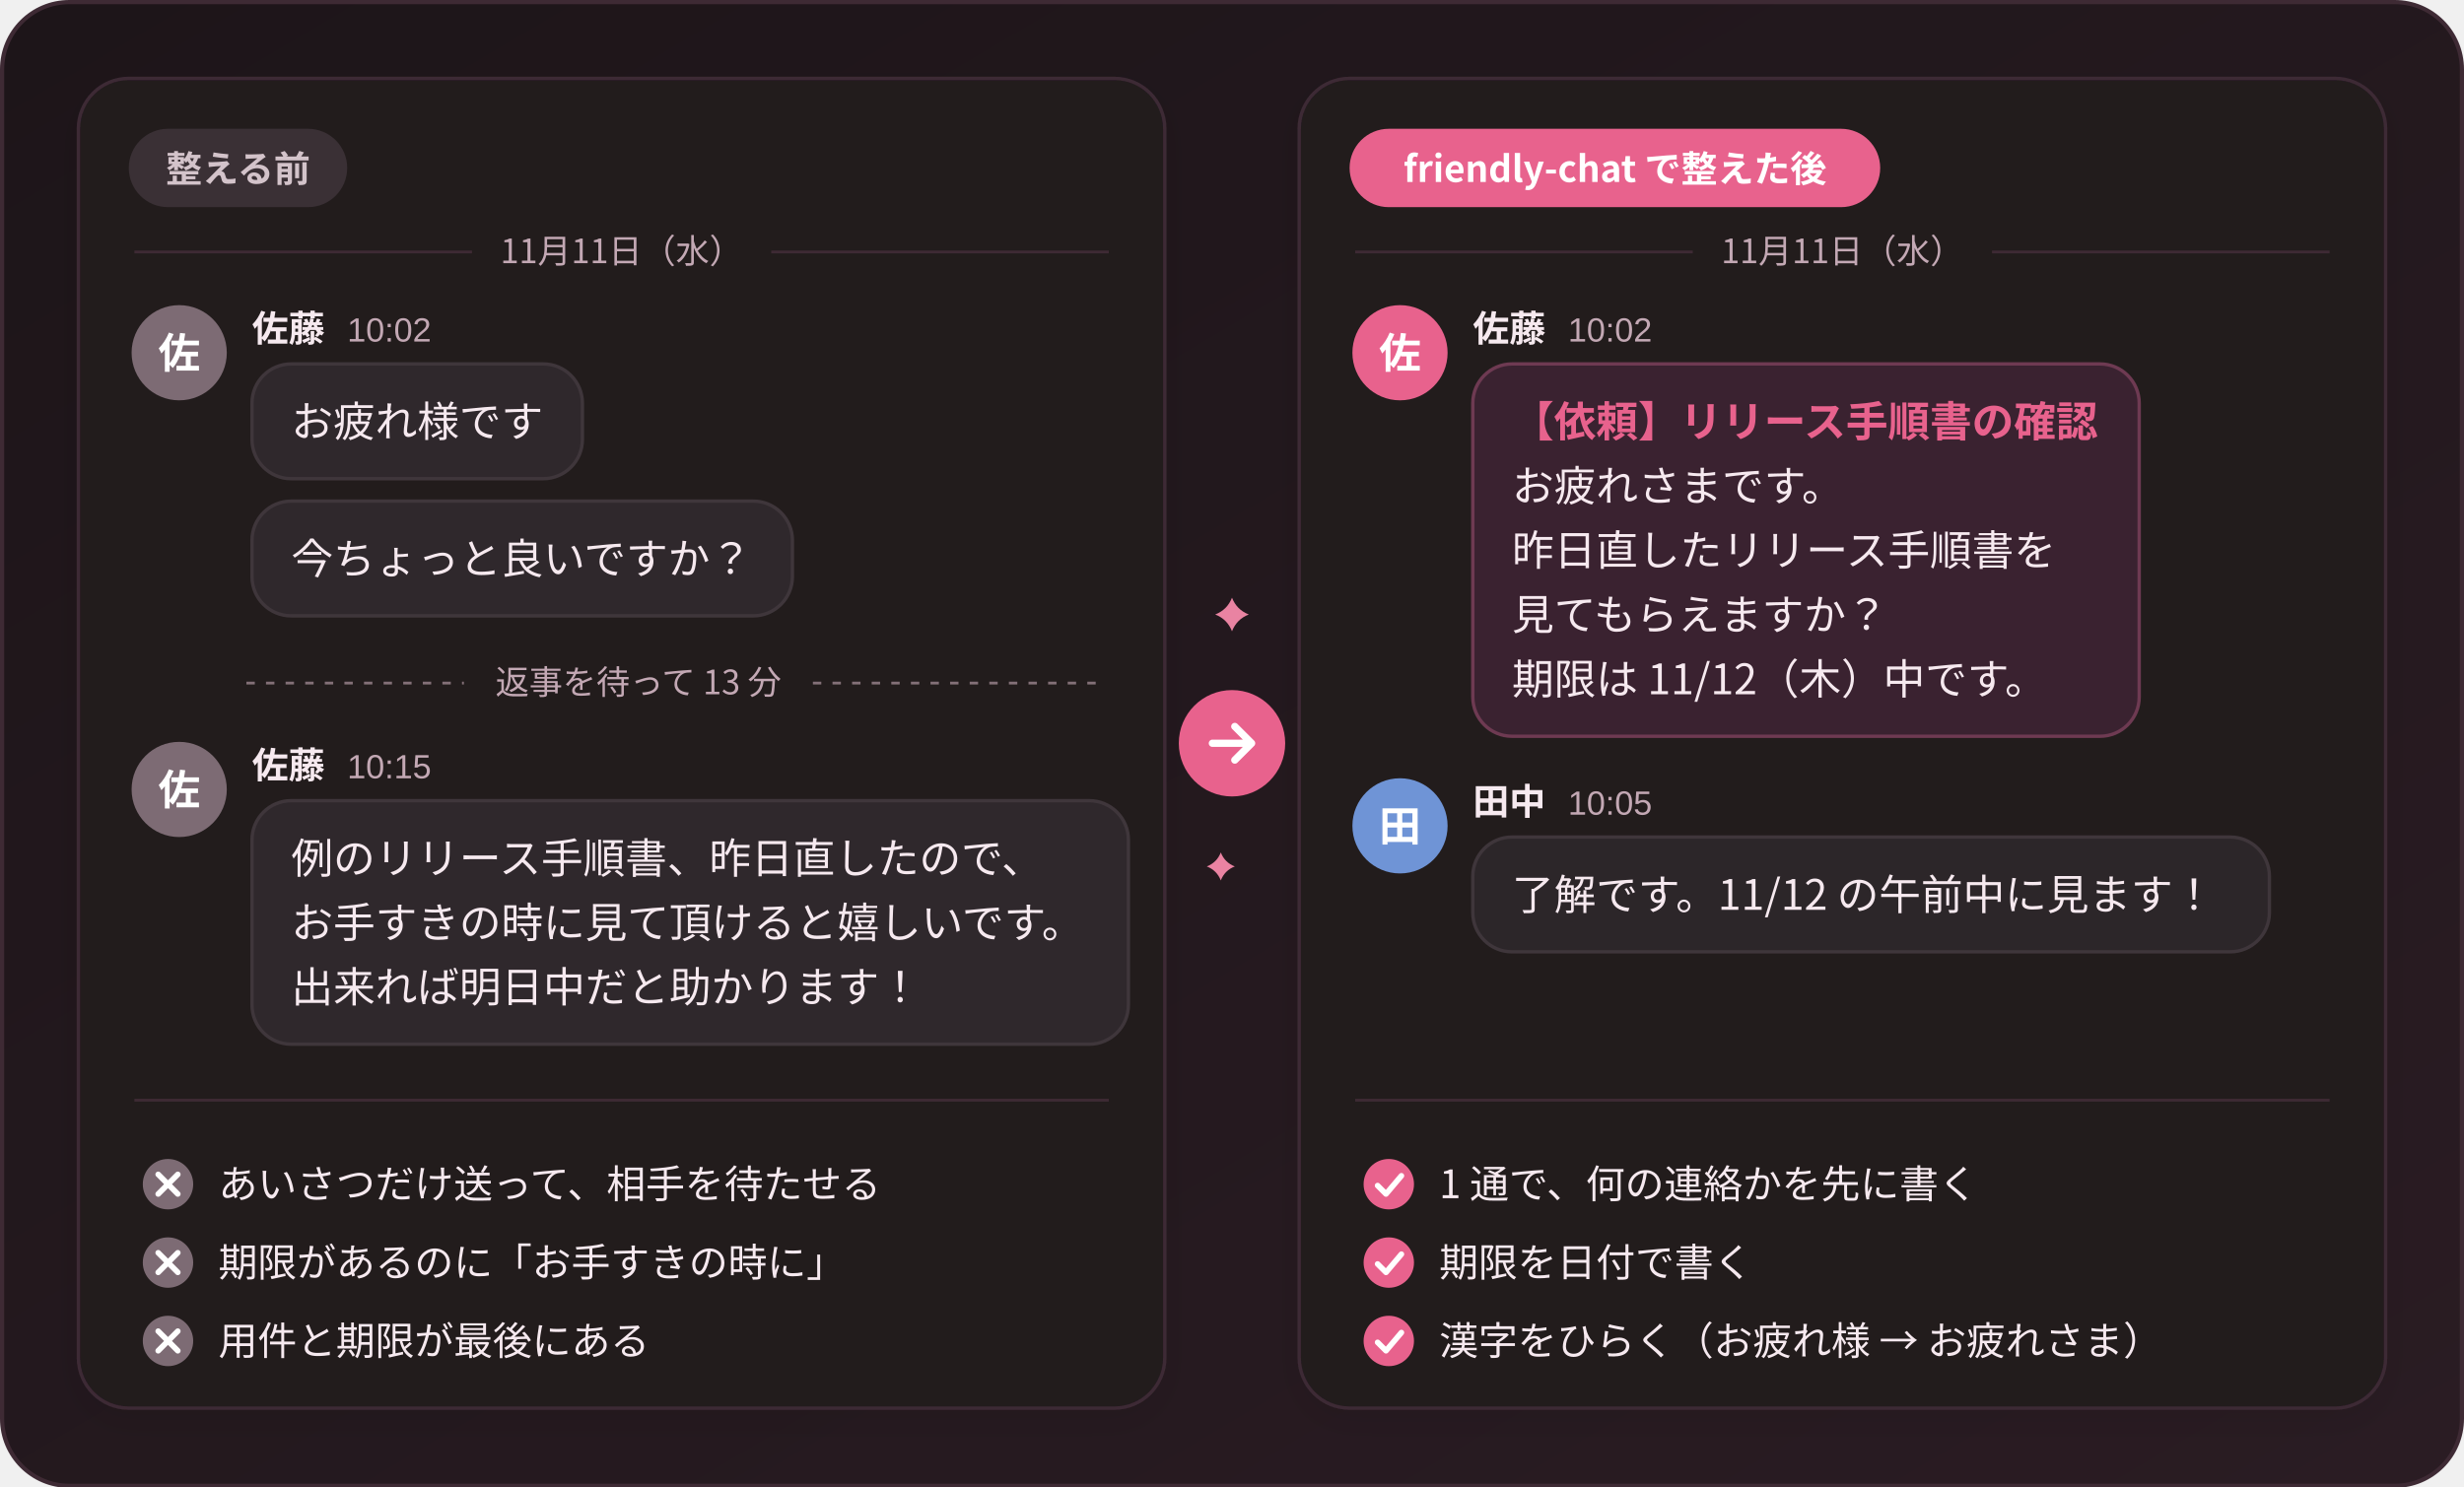
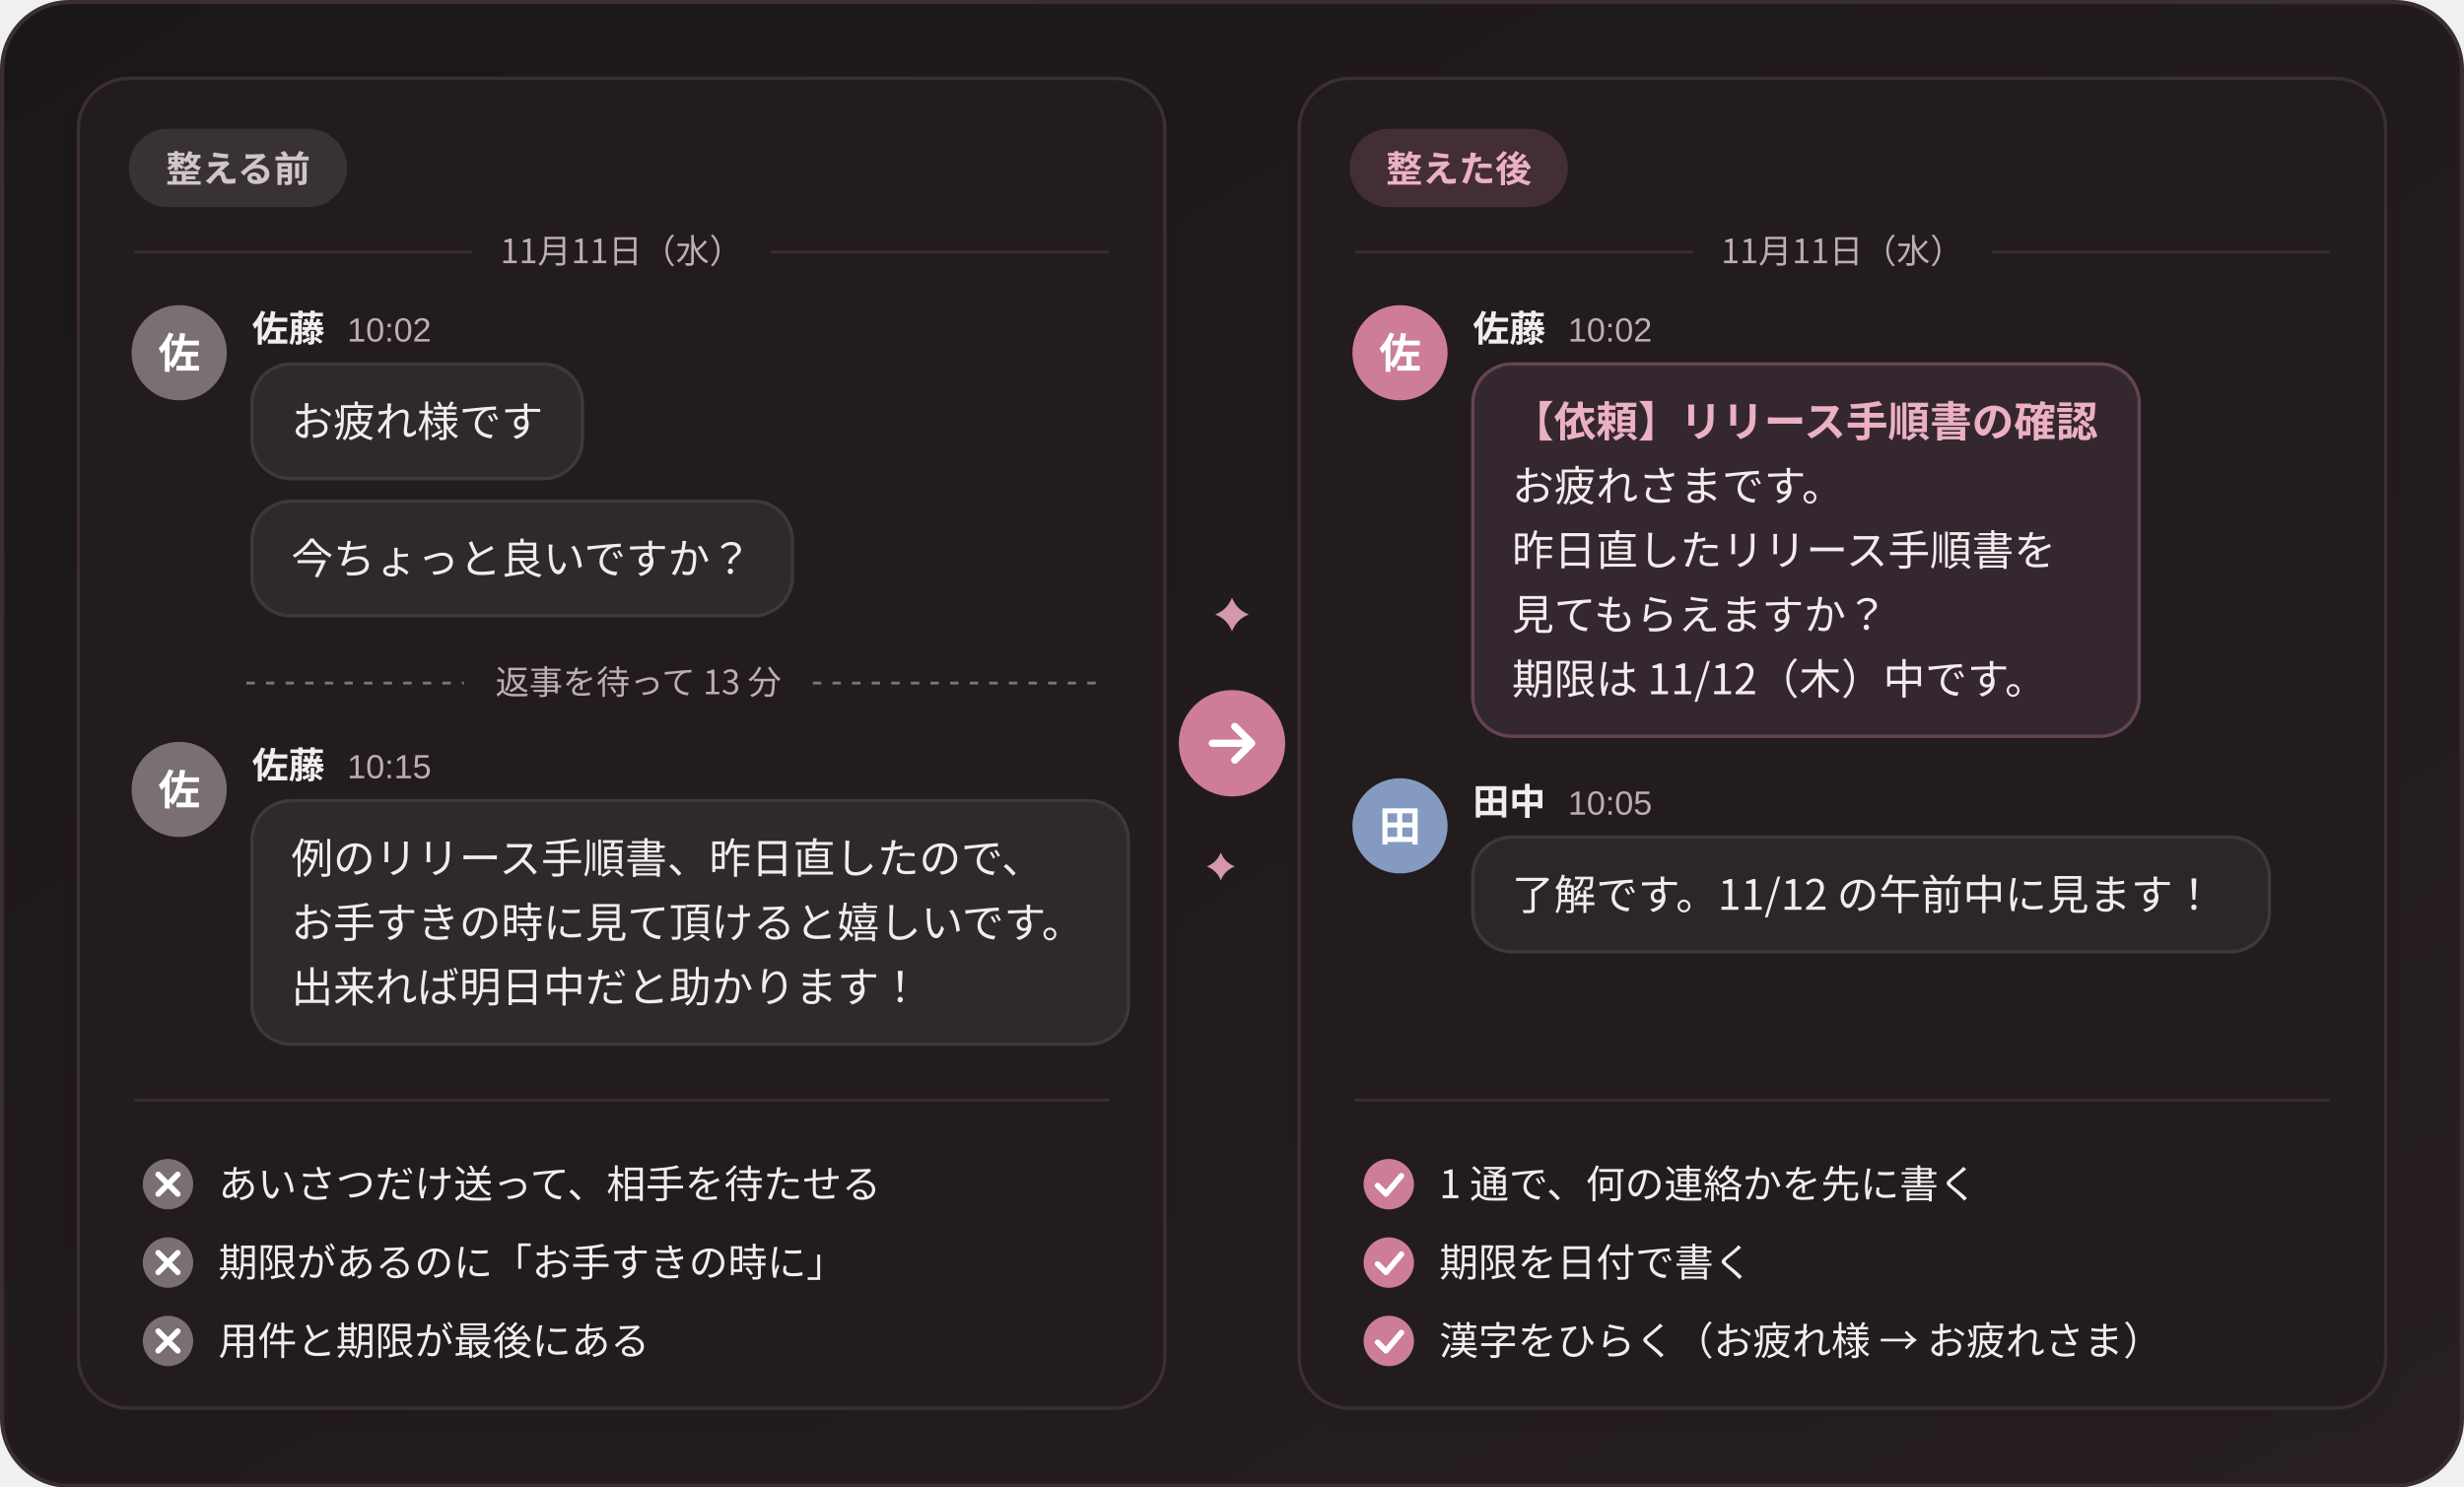
<svg xmlns="http://www.w3.org/2000/svg" width="880" height="531" viewBox="0 0 880 531" role="img" aria-labelledby="title">
  <defs>
    <linearGradient id="bg" x1="0" y1="0" x2="1" y2="1">
-       <stop offset="0" stop-color="#1d1519" />
-       <stop offset="1" stop-color="#2a1c23" />
+       <stop offset="0" stop-color="#1b1719" />
+       <stop offset="1" stop-color="#271f23" />
    </linearGradient>
    <filter id="card" x="-5%" y="-5%" width="110%" height="115%">
      <feDropShadow dx="0" dy="4" stdDeviation="6" flood-color="#000000" flood-opacity="0.08" />
    </filter>
  </defs>
-   <rect x="0.75" y="0.75" width="878.5" height="530" rx="24" fill="url(#bg)" stroke="#3e2a34" stroke-width="1.5" />
-   <rect x="28" y="28" width="388.0" height="475" rx="18" fill="#231a1f" stroke="#3e2a34" stroke-width="1.2" filter="url(#card)" />
-   <rect x="464.0" y="28" width="388.0" height="475" rx="18" fill="#231a1f" stroke="#3e2a34" stroke-width="1.2" filter="url(#card)" />
-   <rect x="46" y="46" width="78.0" height="28" rx="14" fill="#3a3035" />
-   <text x="85.0" y="65" text-anchor="middle" font-family="'Hiragino Sans', 'Hiragino Kaku Gothic ProN', 'Yu Gothic UI', 'Yu Gothic', Meiryo, 'Noto Sans JP', 'Noto Sans CJK JP', sans-serif" font-size="13" font-weight="700" fill="#d3c3ca">整える前</text>
-   <line x1="48" y1="90" x2="168.56" y2="90" stroke="#3e2a34" stroke-width="1" />
-   <line x1="275.44" y1="90" x2="396.0" y2="90" stroke="#3e2a34" stroke-width="1" />
-   <text x="222.0" y="94" text-anchor="middle" font-family="'Hiragino Sans', 'Hiragino Kaku Gothic ProN', 'Yu Gothic UI', 'Yu Gothic', Meiryo, 'Noto Sans JP', 'Noto Sans CJK JP', sans-serif" font-size="12" fill="#c3a8b4">11月11日（水）</text>
-   <circle cx="64" cy="126" r="17" fill="#7d6b74" />
+   <rect x="0.75" y="0.75" width="878.5" height="530" rx="24" fill="url(#bg)" stroke="#3a2e34" stroke-width="1.5" />
+   <rect x="28" y="28" width="388.0" height="475" rx="18" fill="#211c1f" stroke="#3a2e34" stroke-width="1.2" filter="url(#card)" />
+   <rect x="464.0" y="28" width="388.0" height="475" rx="18" fill="#211c1f" stroke="#3a2e34" stroke-width="1.2" filter="url(#card)" />
+   <rect x="46" y="46" width="78.0" height="28" rx="14" fill="#383235" />
+   <text x="85.0" y="65" text-anchor="middle" font-family="'Hiragino Sans', 'Hiragino Kaku Gothic ProN', 'Yu Gothic UI', 'Yu Gothic', Meiryo, 'Noto Sans JP', 'Noto Sans CJK JP', sans-serif" font-size="13" font-weight="700" fill="#d0c6ca">整える前</text>
+   <line x1="48" y1="90" x2="168.56" y2="90" stroke="#3a2e34" stroke-width="1" />
+   <line x1="275.44" y1="90" x2="396.0" y2="90" stroke="#3a2e34" stroke-width="1" />
+   <text x="222.0" y="94" text-anchor="middle" font-family="'Hiragino Sans', 'Hiragino Kaku Gothic ProN', 'Yu Gothic UI', 'Yu Gothic', Meiryo, 'Noto Sans JP', 'Noto Sans CJK JP', sans-serif" font-size="12" fill="#beadb5">11月11日（水）</text>
+   <circle cx="64" cy="126" r="17" fill="#796f74" />
  <text x="64" y="131.5" text-anchor="middle" font-family="'Hiragino Sans', 'Hiragino Kaku Gothic ProN', 'Yu Gothic UI', 'Yu Gothic', Meiryo, 'Noto Sans JP', 'Noto Sans CJK JP', sans-serif" font-size="15" font-weight="700" fill="#ffffff">佐</text>
-   <text x="90" y="122" font-family="'Hiragino Sans', 'Hiragino Kaku Gothic ProN', 'Yu Gothic UI', 'Yu Gothic', Meiryo, 'Noto Sans JP', 'Noto Sans CJK JP', sans-serif" font-size="13" font-weight="700" fill="#f6e9ef">佐藤</text>
-   <text x="124" y="122" font-family="'Segoe UI', 'Helvetica Neue', Arial, 'Noto Sans', sans-serif" font-size="12" fill="#c3a8b4">10:02</text>
-   <rect x="90" y="130" width="118.0" height="41" rx="14" fill="#2f282c" stroke="#3f363b" stroke-width="1.2" />
-   <text x="104" y="156" font-family="'Hiragino Sans', 'Hiragino Kaku Gothic ProN', 'Yu Gothic UI', 'Yu Gothic', Meiryo, 'Noto Sans JP', 'Noto Sans CJK JP', sans-serif" font-size="15" font-weight="400" fill="#f6e9ef">お疲れ様です</text>
-   <rect x="90" y="179" width="193.0" height="41" rx="14" fill="#2f282c" stroke="#3f363b" stroke-width="1.2" />
-   <text x="104" y="205" font-family="'Hiragino Sans', 'Hiragino Kaku Gothic ProN', 'Yu Gothic UI', 'Yu Gothic', Meiryo, 'Noto Sans JP', 'Noto Sans CJK JP', sans-serif" font-size="15" font-weight="400" fill="#f6e9ef">今ちょっと良いですか？</text>
-   <line x1="88" y1="244" x2="165.68" y2="244" stroke="#c3a8b4" stroke-width="1" stroke-dasharray="3 4" opacity="0.6" />
-   <line x1="290.32" y1="244" x2="394" y2="244" stroke="#c3a8b4" stroke-width="1" stroke-dasharray="3 4" opacity="0.6" />
-   <text x="228" y="248" text-anchor="middle" font-family="'Hiragino Sans', 'Hiragino Kaku Gothic ProN', 'Yu Gothic UI', 'Yu Gothic', Meiryo, 'Noto Sans JP', 'Noto Sans CJK JP', sans-serif" font-size="12" fill="#c3a8b4">返事を待って 13 分</text>
-   <circle cx="64" cy="282" r="17" fill="#7d6b74" />
+   <text x="90" y="122" font-family="'Hiragino Sans', 'Hiragino Kaku Gothic ProN', 'Yu Gothic UI', 'Yu Gothic', Meiryo, 'Noto Sans JP', 'Noto Sans CJK JP', sans-serif" font-size="13" font-weight="700" fill="#f3ecef">佐藤</text>
+   <text x="124" y="122" font-family="'Segoe UI', 'Helvetica Neue', Arial, 'Noto Sans', sans-serif" font-size="12" fill="#beadb5">10:02</text>
+   <rect x="90" y="130" width="118.0" height="41" rx="14" fill="#2e292c" stroke="#3d383b" stroke-width="1.2" />
+   <text x="104" y="156" font-family="'Hiragino Sans', 'Hiragino Kaku Gothic ProN', 'Yu Gothic UI', 'Yu Gothic', Meiryo, 'Noto Sans JP', 'Noto Sans CJK JP', sans-serif" font-size="15" font-weight="400" fill="#f3ecef">お疲れ様です</text>
+   <rect x="90" y="179" width="193.0" height="41" rx="14" fill="#2e292c" stroke="#3d383b" stroke-width="1.2" />
+   <text x="104" y="205" font-family="'Hiragino Sans', 'Hiragino Kaku Gothic ProN', 'Yu Gothic UI', 'Yu Gothic', Meiryo, 'Noto Sans JP', 'Noto Sans CJK JP', sans-serif" font-size="15" font-weight="400" fill="#f3ecef">今ちょっと良いですか？</text>
+   <line x1="88" y1="244" x2="165.68" y2="244" stroke="#beadb5" stroke-width="1" stroke-dasharray="3 4" opacity="0.6" />
+   <line x1="290.32" y1="244" x2="394" y2="244" stroke="#beadb5" stroke-width="1" stroke-dasharray="3 4" opacity="0.6" />
+   <text x="228" y="248" text-anchor="middle" font-family="'Hiragino Sans', 'Hiragino Kaku Gothic ProN', 'Yu Gothic UI', 'Yu Gothic', Meiryo, 'Noto Sans JP', 'Noto Sans CJK JP', sans-serif" font-size="12" fill="#beadb5">返事を待って 13 分</text>
+   <circle cx="64" cy="282" r="17" fill="#796f74" />
  <text x="64" y="287.5" text-anchor="middle" font-family="'Hiragino Sans', 'Hiragino Kaku Gothic ProN', 'Yu Gothic UI', 'Yu Gothic', Meiryo, 'Noto Sans JP', 'Noto Sans CJK JP', sans-serif" font-size="15" font-weight="700" fill="#ffffff">佐</text>
-   <text x="90" y="278" font-family="'Hiragino Sans', 'Hiragino Kaku Gothic ProN', 'Yu Gothic UI', 'Yu Gothic', Meiryo, 'Noto Sans JP', 'Noto Sans CJK JP', sans-serif" font-size="13" font-weight="700" fill="#f6e9ef">佐藤</text>
-   <text x="124" y="278" font-family="'Segoe UI', 'Helvetica Neue', Arial, 'Noto Sans', sans-serif" font-size="12" fill="#c3a8b4">10:15</text>
-   <rect x="90" y="286" width="313.0" height="87" rx="14" fill="#2f282c" stroke="#3f363b" stroke-width="1.2" />
-   <text x="104" y="312" font-family="'Hiragino Sans', 'Hiragino Kaku Gothic ProN', 'Yu Gothic UI', 'Yu Gothic', Meiryo, 'Noto Sans JP', 'Noto Sans CJK JP', sans-serif" font-size="15" font-weight="400" fill="#f6e9ef">例のリリース手順書、昨日直したので、</text>
-   <text x="104" y="335" font-family="'Hiragino Sans', 'Hiragino Kaku Gothic ProN', 'Yu Gothic UI', 'Yu Gothic', Meiryo, 'Noto Sans JP', 'Noto Sans CJK JP', sans-serif" font-size="15" font-weight="400" fill="#f6e9ef">お手すきの時に見て頂けると嬉しいです。</text>
-   <text x="104" y="358" font-family="'Hiragino Sans', 'Hiragino Kaku Gothic ProN', 'Yu Gothic UI', 'Yu Gothic', Meiryo, 'Noto Sans JP', 'Noto Sans CJK JP', sans-serif" font-size="15" font-weight="400" fill="#f6e9ef">出来れば明日中だと助かります！</text>
-   <rect x="482.0" y="46" width="189.5" height="28" rx="14" fill="#e8628d" />
-   <text x="576.8" y="65" text-anchor="middle" font-family="'Hiragino Sans', 'Hiragino Kaku Gothic ProN', 'Yu Gothic UI', 'Yu Gothic', Meiryo, 'Noto Sans JP', 'Noto Sans CJK JP', sans-serif" font-size="13" font-weight="700" fill="#ffffff">friendly-chat で整えた後</text>
-   <line x1="484.0" y1="90" x2="604.56" y2="90" stroke="#3e2a34" stroke-width="1" />
-   <line x1="711.44" y1="90" x2="832.0" y2="90" stroke="#3e2a34" stroke-width="1" />
-   <text x="658.0" y="94" text-anchor="middle" font-family="'Hiragino Sans', 'Hiragino Kaku Gothic ProN', 'Yu Gothic UI', 'Yu Gothic', Meiryo, 'Noto Sans JP', 'Noto Sans CJK JP', sans-serif" font-size="12" fill="#c3a8b4">11月11日（水）</text>
-   <circle cx="500.0" cy="126" r="17" fill="#e8628d" />
+   <text x="90" y="278" font-family="'Hiragino Sans', 'Hiragino Kaku Gothic ProN', 'Yu Gothic UI', 'Yu Gothic', Meiryo, 'Noto Sans JP', 'Noto Sans CJK JP', sans-serif" font-size="13" font-weight="700" fill="#f3ecef">佐藤</text>
+   <text x="124" y="278" font-family="'Segoe UI', 'Helvetica Neue', Arial, 'Noto Sans', sans-serif" font-size="12" fill="#beadb5">10:15</text>
+   <rect x="90" y="286" width="313.0" height="87" rx="14" fill="#2e292c" stroke="#3d383b" stroke-width="1.2" />
+   <text x="104" y="312" font-family="'Hiragino Sans', 'Hiragino Kaku Gothic ProN', 'Yu Gothic UI', 'Yu Gothic', Meiryo, 'Noto Sans JP', 'Noto Sans CJK JP', sans-serif" font-size="15" font-weight="400" fill="#f3ecef">例のリリース手順書、昨日直したので、</text>
+   <text x="104" y="335" font-family="'Hiragino Sans', 'Hiragino Kaku Gothic ProN', 'Yu Gothic UI', 'Yu Gothic', Meiryo, 'Noto Sans JP', 'Noto Sans CJK JP', sans-serif" font-size="15" font-weight="400" fill="#f3ecef">お手すきの時に見て頂けると嬉しいです。</text>
+   <text x="104" y="358" font-family="'Hiragino Sans', 'Hiragino Kaku Gothic ProN', 'Yu Gothic UI', 'Yu Gothic', Meiryo, 'Noto Sans JP', 'Noto Sans CJK JP', sans-serif" font-size="15" font-weight="400" fill="#f3ecef">出来れば明日中だと助かります！</text>
+   <rect x="482.0" y="46" width="78.0" height="28" rx="14" fill="#432d37" />
+   <text x="521.0" y="65" text-anchor="middle" font-family="'Hiragino Sans', 'Hiragino Kaku Gothic ProN', 'Yu Gothic UI', 'Yu Gothic', Meiryo, 'Noto Sans JP', 'Noto Sans CJK JP', sans-serif" font-size="13" font-weight="700" fill="#ebb1c3">整えた後</text>
+   <line x1="484.0" y1="90" x2="604.56" y2="90" stroke="#3a2e34" stroke-width="1" />
+   <line x1="711.44" y1="90" x2="832.0" y2="90" stroke="#3a2e34" stroke-width="1" />
+   <text x="658.0" y="94" text-anchor="middle" font-family="'Hiragino Sans', 'Hiragino Kaku Gothic ProN', 'Yu Gothic UI', 'Yu Gothic', Meiryo, 'Noto Sans JP', 'Noto Sans CJK JP', sans-serif" font-size="12" fill="#beadb5">11月11日（水）</text>
+   <circle cx="500.0" cy="126" r="17" fill="#cd7d97" />
  <text x="500.0" y="131.5" text-anchor="middle" font-family="'Hiragino Sans', 'Hiragino Kaku Gothic ProN', 'Yu Gothic UI', 'Yu Gothic', Meiryo, 'Noto Sans JP', 'Noto Sans CJK JP', sans-serif" font-size="15" font-weight="700" fill="#ffffff">佐</text>
-   <text x="526.0" y="122" font-family="'Hiragino Sans', 'Hiragino Kaku Gothic ProN', 'Yu Gothic UI', 'Yu Gothic', Meiryo, 'Noto Sans JP', 'Noto Sans CJK JP', sans-serif" font-size="13" font-weight="700" fill="#f6e9ef">佐藤</text>
-   <text x="560.0" y="122" font-family="'Segoe UI', 'Helvetica Neue', Arial, 'Noto Sans', sans-serif" font-size="12" fill="#c3a8b4">10:02</text>
-   <rect x="526.0" y="130" width="238.0" height="133" rx="14" fill="#3a2230" stroke="#6e3a52" stroke-width="1.2" />
-   <text x="540.0" y="156" font-family="'Hiragino Sans', 'Hiragino Kaku Gothic ProN', 'Yu Gothic UI', 'Yu Gothic', Meiryo, 'Noto Sans JP', 'Noto Sans CJK JP', sans-serif" font-size="15" font-weight="700" fill="#e8628d">【依頼】リリース手順書の確認</text>
-   <text x="540.0" y="179" font-family="'Hiragino Sans', 'Hiragino Kaku Gothic ProN', 'Yu Gothic UI', 'Yu Gothic', Meiryo, 'Noto Sans JP', 'Noto Sans CJK JP', sans-serif" font-size="15" font-weight="400" fill="#f6e9ef">お疲れさまです。</text>
-   <text x="540.0" y="202" font-family="'Hiragino Sans', 'Hiragino Kaku Gothic ProN', 'Yu Gothic UI', 'Yu Gothic', Meiryo, 'Noto Sans JP', 'Noto Sans CJK JP', sans-serif" font-size="15" font-weight="400" fill="#f6e9ef">昨日直したリリース手順書を</text>
-   <text x="540.0" y="225" font-family="'Hiragino Sans', 'Hiragino Kaku Gothic ProN', 'Yu Gothic UI', 'Yu Gothic', Meiryo, 'Noto Sans JP', 'Noto Sans CJK JP', sans-serif" font-size="15" font-weight="400" fill="#f6e9ef">見てもらえますか？</text>
-   <text x="540.0" y="248" font-family="'Hiragino Sans', 'Hiragino Kaku Gothic ProN', 'Yu Gothic UI', 'Yu Gothic', Meiryo, 'Noto Sans JP', 'Noto Sans CJK JP', sans-serif" font-size="15" font-weight="400" fill="#f6e9ef">期限は 11/12（木）中です。</text>
-   <circle cx="500.0" cy="295" r="17" fill="#6f94d6" />
+   <text x="526.0" y="122" font-family="'Hiragino Sans', 'Hiragino Kaku Gothic ProN', 'Yu Gothic UI', 'Yu Gothic', Meiryo, 'Noto Sans JP', 'Noto Sans CJK JP', sans-serif" font-size="13" font-weight="700" fill="#f3ecef">佐藤</text>
+   <text x="560.0" y="122" font-family="'Segoe UI', 'Helvetica Neue', Arial, 'Noto Sans', sans-serif" font-size="12" fill="#beadb5">10:02</text>
+   <rect x="526.0" y="130" width="238.0" height="133" rx="14" fill="#35272f" stroke="#644453" stroke-width="1.2" />
+   <text x="540.0" y="156" font-family="'Hiragino Sans', 'Hiragino Kaku Gothic ProN', 'Yu Gothic UI', 'Yu Gothic', Meiryo, 'Noto Sans JP', 'Noto Sans CJK JP', sans-serif" font-size="15" font-weight="700" fill="#ebb1c3">【依頼】リリース手順書の確認</text>
+   <text x="540.0" y="179" font-family="'Hiragino Sans', 'Hiragino Kaku Gothic ProN', 'Yu Gothic UI', 'Yu Gothic', Meiryo, 'Noto Sans JP', 'Noto Sans CJK JP', sans-serif" font-size="15" font-weight="400" fill="#f3ecef">お疲れさまです。</text>
+   <text x="540.0" y="202" font-family="'Hiragino Sans', 'Hiragino Kaku Gothic ProN', 'Yu Gothic UI', 'Yu Gothic', Meiryo, 'Noto Sans JP', 'Noto Sans CJK JP', sans-serif" font-size="15" font-weight="400" fill="#f3ecef">昨日直したリリース手順書を</text>
+   <text x="540.0" y="225" font-family="'Hiragino Sans', 'Hiragino Kaku Gothic ProN', 'Yu Gothic UI', 'Yu Gothic', Meiryo, 'Noto Sans JP', 'Noto Sans CJK JP', sans-serif" font-size="15" font-weight="400" fill="#f3ecef">見てもらえますか？</text>
+   <text x="540.0" y="248" font-family="'Hiragino Sans', 'Hiragino Kaku Gothic ProN', 'Yu Gothic UI', 'Yu Gothic', Meiryo, 'Noto Sans JP', 'Noto Sans CJK JP', sans-serif" font-size="15" font-weight="400" fill="#f3ecef">期限は 11/12（木）中です。</text>
+   <circle cx="500.0" cy="295" r="17" fill="#849ac1" />
  <text x="500.0" y="300.5" text-anchor="middle" font-family="'Hiragino Sans', 'Hiragino Kaku Gothic ProN', 'Yu Gothic UI', 'Yu Gothic', Meiryo, 'Noto Sans JP', 'Noto Sans CJK JP', sans-serif" font-size="15" font-weight="700" fill="#ffffff">田</text>
-   <text x="526.0" y="291" font-family="'Hiragino Sans', 'Hiragino Kaku Gothic ProN', 'Yu Gothic UI', 'Yu Gothic', Meiryo, 'Noto Sans JP', 'Noto Sans CJK JP', sans-serif" font-size="13" font-weight="700" fill="#f6e9ef">田中</text>
-   <text x="560.0" y="291" font-family="'Segoe UI', 'Helvetica Neue', Arial, 'Noto Sans', sans-serif" font-size="12" fill="#c3a8b4">10:05</text>
-   <rect x="526.0" y="299" width="284.5" height="41" rx="14" fill="#2c2629" stroke="#3f363b" stroke-width="1.2" />
-   <text x="540.0" y="325" font-family="'Hiragino Sans', 'Hiragino Kaku Gothic ProN', 'Yu Gothic UI', 'Yu Gothic', Meiryo, 'Noto Sans JP', 'Noto Sans CJK JP', sans-serif" font-size="15" font-weight="400" fill="#f6e9ef">了解です。11/12 の午前中に見ます！</text>
-   <line x1="48" y1="393" x2="396.0" y2="393" stroke="#3e2a34" stroke-width="1" />
-   <circle cx="60" cy="423" r="9" fill="#7d6b74" />
+   <text x="526.0" y="291" font-family="'Hiragino Sans', 'Hiragino Kaku Gothic ProN', 'Yu Gothic UI', 'Yu Gothic', Meiryo, 'Noto Sans JP', 'Noto Sans CJK JP', sans-serif" font-size="13" font-weight="700" fill="#f3ecef">田中</text>
+   <text x="560.0" y="291" font-family="'Segoe UI', 'Helvetica Neue', Arial, 'Noto Sans', sans-serif" font-size="12" fill="#beadb5">10:05</text>
+   <rect x="526.0" y="299" width="284.5" height="41" rx="14" fill="#2b2729" stroke="#3d383b" stroke-width="1.2" />
+   <text x="540.0" y="325" font-family="'Hiragino Sans', 'Hiragino Kaku Gothic ProN', 'Yu Gothic UI', 'Yu Gothic', Meiryo, 'Noto Sans JP', 'Noto Sans CJK JP', sans-serif" font-size="15" font-weight="400" fill="#f3ecef">了解です。11/12 の午前中に見ます！</text>
+   <line x1="48" y1="393" x2="396.0" y2="393" stroke="#3a2e34" stroke-width="1" />
+   <circle cx="60" cy="423" r="9" fill="#796f74" />
  <path d="M56.5,419.5 L63.5,426.5 M63.5,419.5 L56.5,426.5" stroke="#ffffff" stroke-width="2" stroke-linecap="round" />
-   <text x="78" y="428" font-family="'Hiragino Sans', 'Hiragino Kaku Gothic ProN', 'Yu Gothic UI', 'Yu Gothic', Meiryo, 'Noto Sans JP', 'Noto Sans CJK JP', sans-serif" font-size="14" fill="#f6e9ef">あいさつだけ送って、相手を待たせる</text>
-   <circle cx="60" cy="451" r="9" fill="#7d6b74" />
+   <text x="78" y="428" font-family="'Hiragino Sans', 'Hiragino Kaku Gothic ProN', 'Yu Gothic UI', 'Yu Gothic', Meiryo, 'Noto Sans JP', 'Noto Sans CJK JP', sans-serif" font-size="14" fill="#f3ecef">あいさつだけ送って、相手を待たせる</text>
+   <circle cx="60" cy="451" r="9" fill="#796f74" />
  <path d="M56.5,447.5 L63.5,454.5 M63.5,447.5 L56.5,454.5" stroke="#ffffff" stroke-width="2" stroke-linecap="round" />
-   <text x="78" y="456" font-family="'Hiragino Sans', 'Hiragino Kaku Gothic ProN', 'Yu Gothic UI', 'Yu Gothic', Meiryo, 'Noto Sans JP', 'Noto Sans CJK JP', sans-serif" font-size="14" fill="#f6e9ef">期限があるのに「お手すきの時に」</text>
-   <circle cx="60" cy="479" r="9" fill="#7d6b74" />
+   <text x="78" y="456" font-family="'Hiragino Sans', 'Hiragino Kaku Gothic ProN', 'Yu Gothic UI', 'Yu Gothic', Meiryo, 'Noto Sans JP', 'Noto Sans CJK JP', sans-serif" font-size="14" fill="#f3ecef">期限があるのに「お手すきの時に」</text>
+   <circle cx="60" cy="479" r="9" fill="#796f74" />
  <path d="M56.5,475.5 L63.5,482.5 M63.5,475.5 L56.5,482.5" stroke="#ffffff" stroke-width="2" stroke-linecap="round" />
-   <text x="78" y="484" font-family="'Hiragino Sans', 'Hiragino Kaku Gothic ProN', 'Yu Gothic UI', 'Yu Gothic', Meiryo, 'Noto Sans JP', 'Noto Sans CJK JP', sans-serif" font-size="14" fill="#f6e9ef">用件と期限が最後にある</text>
-   <line x1="484.0" y1="393" x2="832.0" y2="393" stroke="#3e2a34" stroke-width="1" />
-   <circle cx="496.0" cy="423" r="9" fill="#e8628d" />
+   <text x="78" y="484" font-family="'Hiragino Sans', 'Hiragino Kaku Gothic ProN', 'Yu Gothic UI', 'Yu Gothic', Meiryo, 'Noto Sans JP', 'Noto Sans CJK JP', sans-serif" font-size="14" fill="#f3ecef">用件と期限が最後にある</text>
+   <line x1="484.0" y1="393" x2="832.0" y2="393" stroke="#3a2e34" stroke-width="1" />
+   <circle cx="496.0" cy="423" r="9" fill="#cd7d97" />
  <path d="M492.0,423.5 L495.0,426.5 L500.5,420" fill="none" stroke="#ffffff" stroke-width="2" stroke-linecap="round" stroke-linejoin="round" />
-   <text x="514.0" y="428" font-family="'Hiragino Sans', 'Hiragino Kaku Gothic ProN', 'Yu Gothic UI', 'Yu Gothic', Meiryo, 'Noto Sans JP', 'Noto Sans CJK JP', sans-serif" font-size="14" fill="#f6e9ef">1 通で、何の連絡かを先に書く</text>
-   <circle cx="496.0" cy="451" r="9" fill="#e8628d" />
+   <text x="514.0" y="428" font-family="'Hiragino Sans', 'Hiragino Kaku Gothic ProN', 'Yu Gothic UI', 'Yu Gothic', Meiryo, 'Noto Sans JP', 'Noto Sans CJK JP', sans-serif" font-size="14" fill="#f3ecef">1 通で、何の連絡かを先に書く</text>
+   <circle cx="496.0" cy="451" r="9" fill="#cd7d97" />
  <path d="M492.0,451.5 L495.0,454.5 L500.5,448" fill="none" stroke="#ffffff" stroke-width="2" stroke-linecap="round" stroke-linejoin="round" />
-   <text x="514.0" y="456" font-family="'Hiragino Sans', 'Hiragino Kaku Gothic ProN', 'Yu Gothic UI', 'Yu Gothic', Meiryo, 'Noto Sans JP', 'Noto Sans CJK JP', sans-serif" font-size="14" fill="#f6e9ef">期限を日付で書く</text>
-   <circle cx="496.0" cy="479" r="9" fill="#e8628d" />
+   <text x="514.0" y="456" font-family="'Hiragino Sans', 'Hiragino Kaku Gothic ProN', 'Yu Gothic UI', 'Yu Gothic', Meiryo, 'Noto Sans JP', 'Noto Sans CJK JP', sans-serif" font-size="14" fill="#f3ecef">期限を日付で書く</text>
+   <circle cx="496.0" cy="479" r="9" fill="#cd7d97" />
  <path d="M492.0,479.5 L495.0,482.5 L500.5,476" fill="none" stroke="#ffffff" stroke-width="2" stroke-linecap="round" stroke-linejoin="round" />
-   <text x="514.0" y="484" font-family="'Hiragino Sans', 'Hiragino Kaku Gothic ProN', 'Yu Gothic UI', 'Yu Gothic', Meiryo, 'Noto Sans JP', 'Noto Sans CJK JP', sans-serif" font-size="14" fill="#f6e9ef">漢字をひらく（お疲れ様 → お疲れさま）</text>
-   <circle cx="440.0" cy="265.5" r="19" fill="#e8628d" />
+   <text x="514.0" y="484" font-family="'Hiragino Sans', 'Hiragino Kaku Gothic ProN', 'Yu Gothic UI', 'Yu Gothic', Meiryo, 'Noto Sans JP', 'Noto Sans CJK JP', sans-serif" font-size="14" fill="#f3ecef">漢字をひらく（お疲れ様 → お疲れさま）</text>
+   <circle cx="440.0" cy="265.5" r="19" fill="#cd7d97" />
  <path d="M433.0,265.5 L446.0,265.5 M441.0,259.5 L447.0,265.5 L441.0,271.5" fill="none" stroke="#ffffff" stroke-width="2.6" stroke-linecap="round" stroke-linejoin="round" />
-   <path d="M440.0,213.5 Q441.68,217.82 446.0,219.5 Q441.68,221.18 440.0,225.5 Q438.32,221.18 434.0,219.5 Q438.32,217.82 440.0,213.5 Z" fill="#ff8fb0" opacity="0.9" />
-   <path d="M436.0,304.5 Q437.4,308.1 441.0,309.5 Q437.4,310.9 436.0,314.5 Q434.6,310.9 431.0,309.5 Q434.6,308.1 436.0,304.5 Z" fill="#ff8fb0" opacity="0.9" />
+   <path d="M440.0,213.5 Q441.68,217.82 446.0,219.5 Q441.68,221.18 440.0,225.5 Q438.32,221.18 434.0,219.5 Q438.32,217.82 440.0,213.5 Z" fill="#e9a5b9" opacity="0.9" />
+   <path d="M436.0,304.5 Q437.4,308.1 441.0,309.5 Q437.4,310.9 436.0,314.5 Q434.6,310.9 431.0,309.5 Q434.6,308.1 436.0,304.5 Z" fill="#e9a5b9" opacity="0.9" />
</svg>
